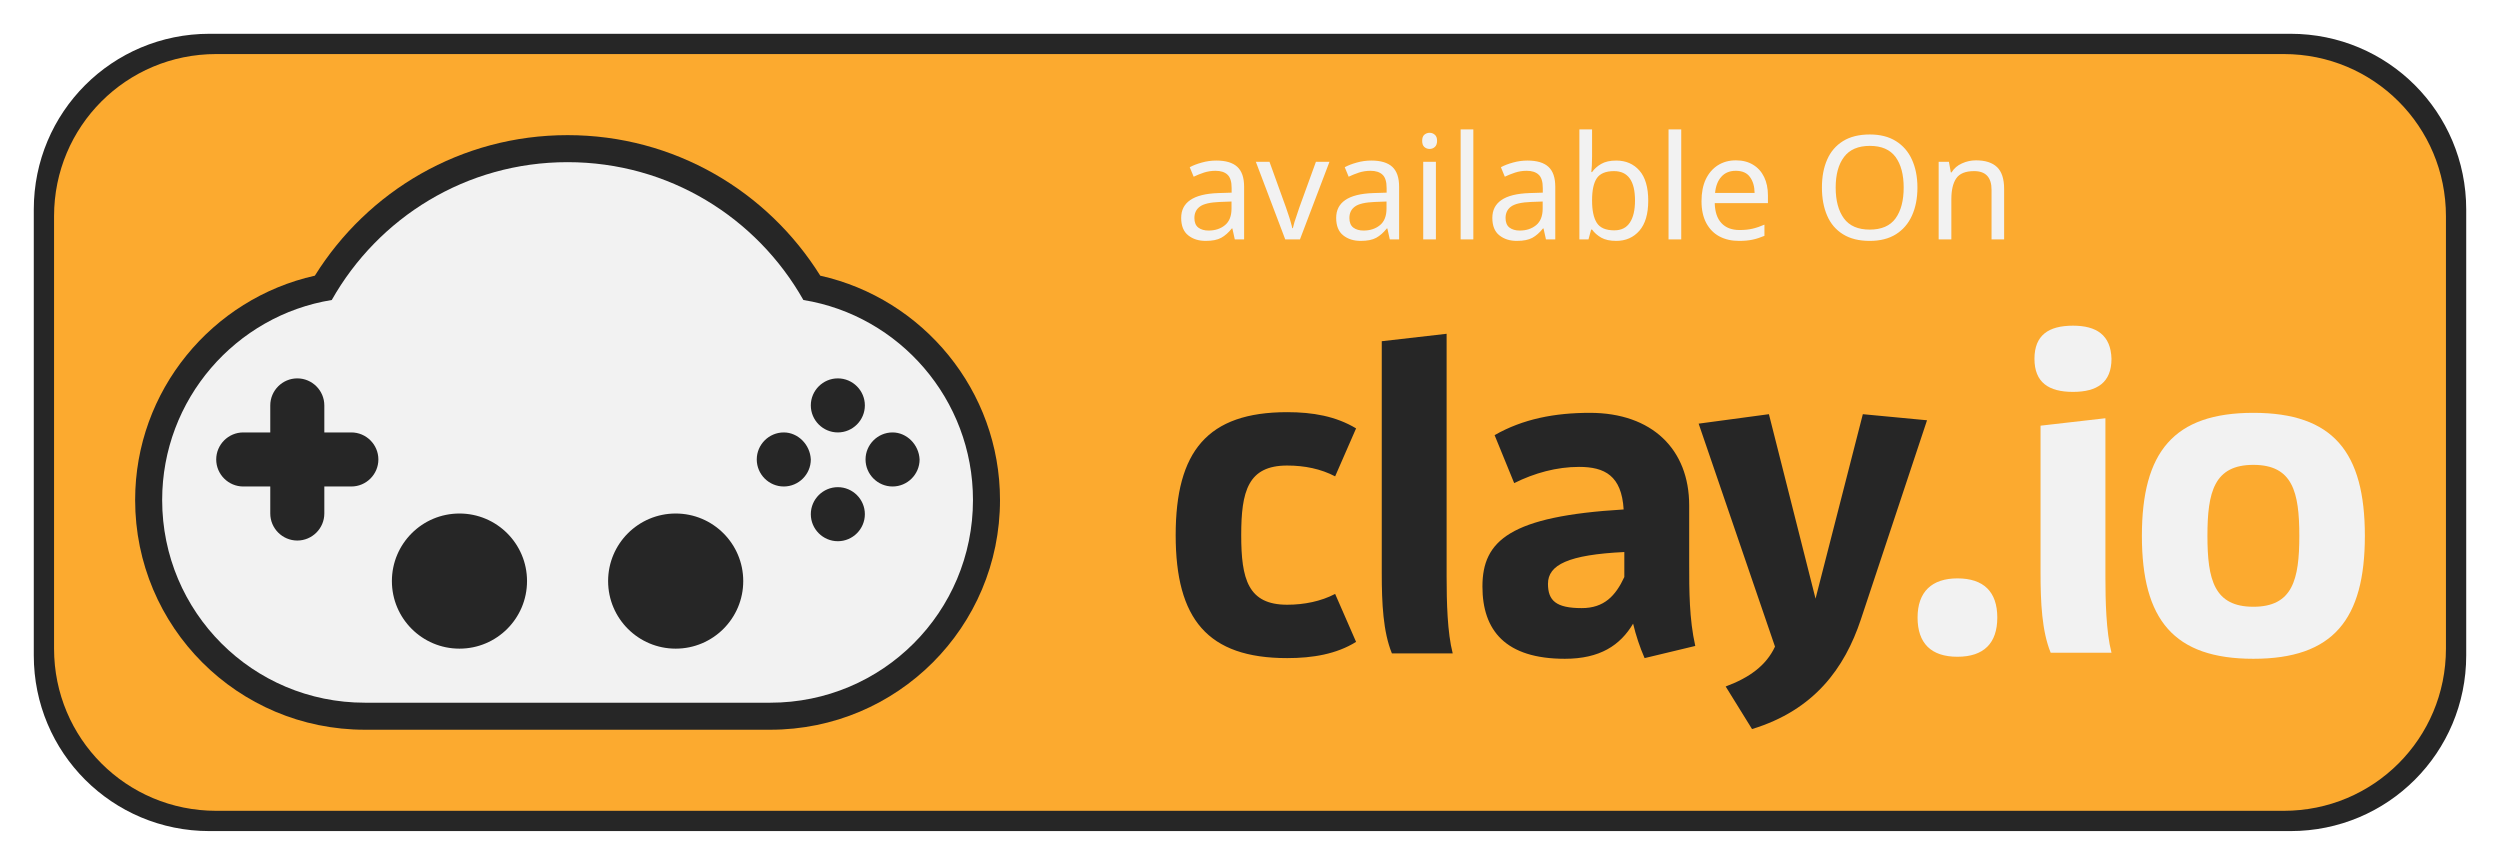
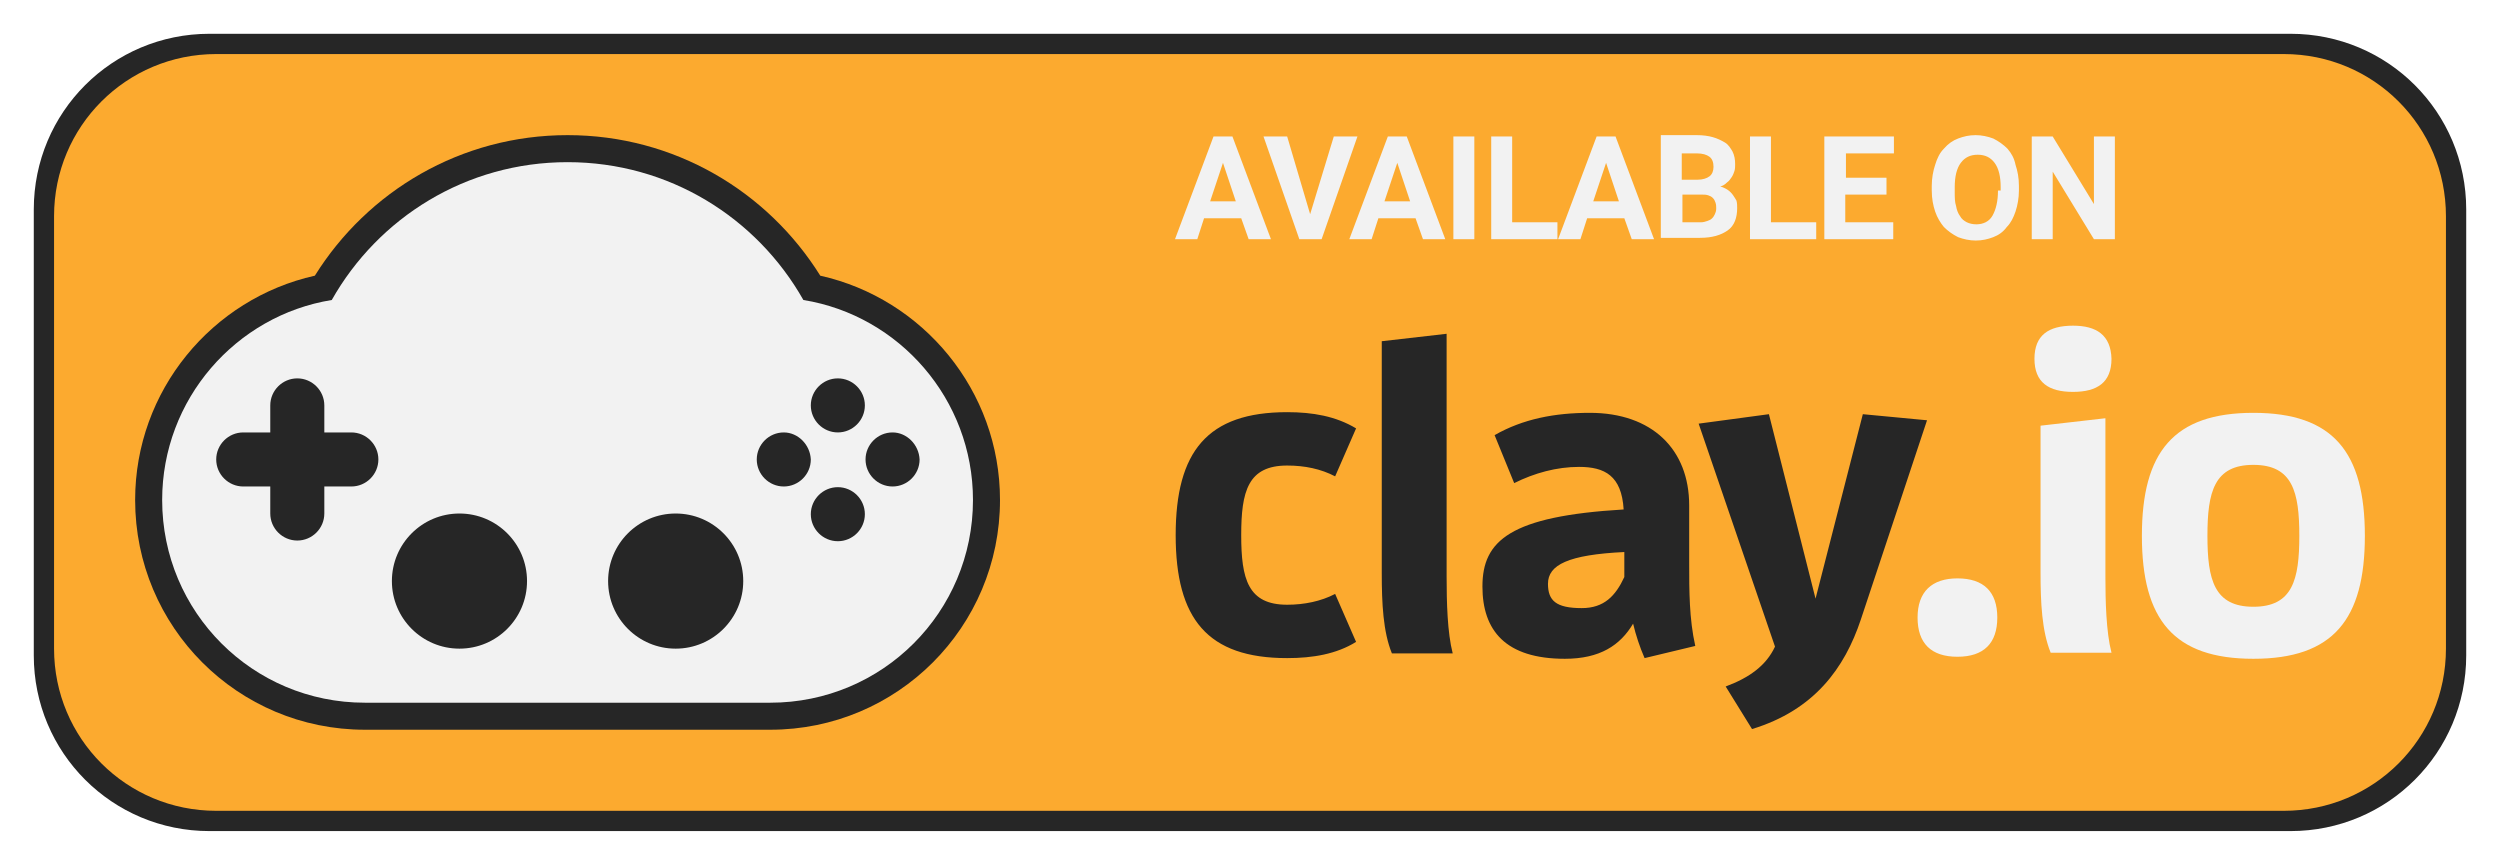
<svg xmlns="http://www.w3.org/2000/svg" version="1.1" x="0px" y="0px" viewBox="0 0 370 128" enable-background="new 0 0 370 128" xml:space="preserve">
  <g id="Rectangle_1_3_" enable-background="new    ">
    <g id="Rectangle_1">
      <g>
        <path fill-rule="evenodd" clip-rule="evenodd" fill="#262626" d="M339,5H31C16.6,5,5,16.6,5,31v66c0,14.4,11.6,26,26,26h308     c14.4,0,26-11.6,26-26V31C365,16.6,353.4,5,339,5z" />
      </g>
    </g>
  </g>
  <g id="Rectangle_1_2_" enable-background="new    ">
    <g id="Rectangle_1_1_">
      <g>
        <path fill-rule="evenodd" clip-rule="evenodd" fill="#FCAA2F" d="M338,8H32C18.7,8,8,18.7,8,32v64c0,13.3,10.7,24,24,24h306     c13.3,0,24-10.7,24-24V32C362,18.7,351.3,8,338,8z" />
      </g>
    </g>
  </g>
  <g id="Rounded_Rectangle_1_3_" enable-background="new    ">
    <g id="Rounded_Rectangle_1">
      <g>
        <path fill="#262626" d="M121.4,40.8C113.6,28.3,99.8,20,84,20s-29.6,8.3-37.4,20.8C31.4,44.2,20,57.8,20,74c0,18.8,15.2,34,34,34     h60c18.8,0,34-15.2,34-34C148,57.8,136.6,44.2,121.4,40.8z" />
      </g>
    </g>
  </g>
  <g id="Rounded_Rectangle_1_2_" enable-background="new    ">
    <g id="Rounded_Rectangle_1_1_">
      <g>
        <path fill="#F2F2F2" d="M118.9,44.4C112,32.2,99,24,84,24s-28,8.2-34.9,20.4C34.9,46.7,24,59.1,24,74c0,16.6,13.4,30,30,30h60     c16.6,0,30-13.4,30-30C144,59.1,133.1,46.7,118.9,44.4z" />
      </g>
    </g>
  </g>
  <g id="Buttons_1_" enable-background="new    ">
    <g id="Buttons">
      <g>
        <path fill="#262626" d="M124,56c-2.2,0-4,1.8-4,4c0,2.2,1.8,4,4,4c2.2,0,4-1.8,4-4C128,57.8,126.2,56,124,56z M116,64     c-2.2,0-4,1.8-4,4c0,2.2,1.8,4,4,4c2.2,0,4-1.8,4-4C119.9,65.8,118.1,64,116,64z M132.1,64c-2.2,0-4,1.8-4,4c0,2.2,1.8,4,4,4     c2.2,0,4-1.8,4-4C136,65.8,134.2,64,132.1,64z M124,72.1c-2.2,0-4,1.8-4,4c0,2.2,1.8,4,4,4c2.2,0,4-1.8,4-4     C128,73.9,126.2,72.1,124,72.1z" />
      </g>
    </g>
  </g>
  <g id="Left_1_" enable-background="new    ">
    <g id="Left">
      <g>
        <circle fill-rule="evenodd" clip-rule="evenodd" fill="#262626" cx="68" cy="86" r="10" />
      </g>
    </g>
  </g>
  <g id="Right_1_" enable-background="new    ">
    <g id="Right">
      <g>
        <circle fill-rule="evenodd" clip-rule="evenodd" fill="#262626" cx="100" cy="86" r="10" />
      </g>
    </g>
  </g>
  <g id="D-Pad_1_" enable-background="new    ">
    <g id="D-Pad">
      <g>
        <path fill-rule="evenodd" clip-rule="evenodd" fill="#262626" d="M52,64h-4v-4c0-2.2-1.8-4-4-4s-4,1.8-4,4v4h-4c-2.2,0-4,1.8-4,4     c0,2.2,1.8,4,4,4h4v4c0,2.2,1.8,4,4,4s4-1.8,4-4v-4h4c2.2,0,4-1.8,4-4C56,65.8,54.2,64,52,64z" />
      </g>
    </g>
  </g>
  <g id="clay_1_" enable-background="new    ">
    <g id="clay">
      <g>
        <path fill="#262626" d="M190.5,68.9c2.6,0,5,0.5,7.1,1.6l3.1-7.1c-3-1.8-6.4-2.4-10.2-2.4c-11.8,0-16.5,5.8-16.5,18.2     s4.7,18.2,16.5,18.2c3.8,0,7.3-0.6,10.2-2.4l-3.1-7.1c-2.1,1.1-4.6,1.6-7.1,1.6c-5.8,0-6.8-3.8-6.8-10.3S184.7,68.9,190.5,68.9z      M214.1,49.4l-9.6,1.1v34.3c0,4.5,0.2,8.7,1.5,11.9h9c-0.8-3.1-0.9-7.7-0.9-11.3V49.4z M250,74.8c0-8.3-5.5-13.7-14.7-13.7     c-5.2,0-9.9,0.9-14.1,3.3l2.9,7.1c3-1.5,6.3-2.4,9.6-2.4c3.8,0,6.3,1.3,6.6,6.3c-16.8,1-20.9,4.6-20.9,11.4     c0,6.5,3.4,10.7,12.2,10.7c5.2,0,8.2-2,10.1-5.2c0.4,1.7,1,3.5,1.7,5.1l7.5-1.8c-0.9-4-0.9-8.2-0.9-12.2V74.8z M240.4,85.4     c-1.3,2.8-3,4.6-6.3,4.6c-3.8,0-5-1.1-5-3.6c0-2.8,3-4.3,11.3-4.7V85.4z M275.7,61.3l-7,27.3l-6.9-27.3l-10.4,1.4l11.3,33     c-1.3,2.8-3.8,4.6-7.3,5.9l3.9,6.3c9.2-2.8,13.7-9,16.1-16.2l9.8-29.5L275.7,61.3z" />
      </g>
    </g>
  </g>
  <g id="_x2E_io_1_" enable-background="new    ">
    <g id="_x2E_io">
      <g>
        <path fill="#F2F2F2" d="M289.7,85.6c-3.8,0-5.9,2-5.9,5.8c0,3.8,2,5.8,5.9,5.8s5.9-2,5.9-5.8C295.6,87.6,293.6,85.6,289.7,85.6z      M311.6,61.9l-9.6,1.1v21.7c0,4.5,0.2,8.7,1.5,11.9h9c-0.8-3.1-0.9-7.7-0.9-11.3V61.9z M306.8,48.2c-3.6,0-5.7,1.4-5.7,4.9     c0,3.5,2.1,4.9,5.7,4.9c3.6,0,5.7-1.4,5.7-4.9C312.4,49.6,310.3,48.2,306.8,48.2z M333.5,61.1c-11.8,0-16.5,5.8-16.5,18.2     s4.7,18.2,16.5,18.2c11.8,0,16.5-5.8,16.5-18.2S345.3,61.1,333.5,61.1z M333.5,89.8c-5.8,0-6.8-4-6.8-10.5s1-10.5,6.8-10.5     c5.8,0,6.8,4,6.8,10.5S339.3,89.8,333.5,89.8z" />
      </g>
    </g>
  </g>
-   <g id="available_On">
-     <text transform="matrix(1.0018 0 0 1 173.8283 35.434)" fill="#F2F2F2" font-family="'Roboto-Bold'" font-size="21.42">available On</text>
+   <g id="available_On_1_" enable-background="new    ">
+     <g id="available_On">
+       <g>
+         <path fill="#F2F2F2" d="M179.6,20.2l-5.7,15.2h3.3l1-3.1h5.5l1.1,3.1h3.3l-5.7-15.2H179.6z M179.1,29.8l1.9-5.7l1.9,5.7H179.1z      M197.4,20.2l-3.5,11.5l-3.4-11.5H187l5.3,15.2h3.3l5.3-15.2H197.4z M205.4,20.2l-5.7,15.2h3.3l1-3.1h5.5l1.1,3.1h3.3l-5.7-15.2     H205.4z M204.9,29.8l1.9-5.7l1.9,5.7H204.9z M215.1,35.4h3.1V20.2h-3.1V35.4z M223.8,20.2h-3.1v15.2h9.8v-2.5h-6.7V20.2z      M236.3,20.2l-5.7,15.2h3.3l1-3.1h5.5l1.1,3.1h3.3l-5.7-15.2H236.3z M235.8,29.8l1.9-5.7l1.9,5.7H235.8z M256.5,28.9     c-0.2-0.3-0.5-0.6-0.8-0.8c-0.3-0.2-0.7-0.4-1.1-0.5c0.4-0.1,0.7-0.3,1-0.6c0.3-0.2,0.5-0.5,0.7-0.8c0.2-0.3,0.3-0.6,0.4-0.9     c0.1-0.3,0.1-0.7,0.1-1c0-0.7-0.1-1.3-0.4-1.9c-0.3-0.5-0.6-1-1.1-1.3c-0.5-0.3-1.1-0.6-1.8-0.8c-0.7-0.2-1.5-0.3-2.4-0.3h-5.3     v15.2h5.8c1.8,0,3.1-0.4,4.1-1.1s1.4-1.9,1.4-3.3c0-0.4,0-0.7-0.1-1.1C256.9,29.5,256.7,29.2,256.5,28.9z M248.9,22.7h2.2     c0.9,0,1.5,0.2,1.9,0.5c0.4,0.3,0.6,0.8,0.6,1.5c0,0.6-0.2,1.1-0.6,1.4c-0.4,0.3-1,0.5-1.8,0.5h-2.3V22.7z M253.8,31.7     c-0.1,0.2-0.2,0.4-0.4,0.6c-0.2,0.2-0.4,0.3-0.7,0.4c-0.3,0.1-0.6,0.2-1,0.2h-2.7v-4.1h2.8c0.4,0,0.7,0,1,0.1     c0.3,0.1,0.5,0.2,0.7,0.4c0.2,0.2,0.3,0.4,0.4,0.7s0.1,0.6,0.1,0.9C254,31.2,253.9,31.5,253.8,31.7z M262.1,20.2H259v15.2h9.8     v-2.5h-6.7V20.2z M273.2,28.8h6v-2.5h-6v-3.6h7.1v-2.5H270v15.2h10.2v-2.5h-7.1V28.8z M297.1,22c-0.6-0.6-1.3-1.1-2.1-1.5     c-0.8-0.3-1.7-0.5-2.6-0.5c-1,0-1.8,0.2-2.6,0.5c-0.8,0.3-1.5,0.8-2.1,1.5c-0.6,0.6-1,1.4-1.3,2.4c-0.3,0.9-0.5,2-0.5,3.1v0.7     c0,1.2,0.2,2.2,0.5,3.1c0.3,0.9,0.8,1.7,1.3,2.3c0.6,0.6,1.3,1.1,2.1,1.5c0.8,0.3,1.7,0.5,2.6,0.5c1,0,1.8-0.2,2.6-0.5     c0.8-0.3,1.5-0.8,2-1.5c0.6-0.6,1-1.4,1.3-2.3c0.3-0.9,0.5-2,0.5-3.1v-0.7c0-1.2-0.2-2.2-0.5-3.1C298.1,23.4,297.7,22.7,297.1,22     z M295.7,28.2c0,1.6-0.3,2.8-0.8,3.7s-1.4,1.3-2.4,1.3c-0.5,0-1-0.1-1.4-0.3c-0.4-0.2-0.8-0.5-1-0.9c-0.3-0.4-0.5-0.9-0.6-1.5     c-0.2-0.6-0.2-1.3-0.2-2.1v-0.7c0-1.6,0.3-2.8,0.9-3.6c0.6-0.8,1.4-1.2,2.5-1.2c1.1,0,1.9,0.4,2.5,1.2c0.6,0.8,0.9,2,0.9,3.6     V28.2z M309.9,20.2v10l-6.1-10h-3.1v15.2h3.1v-10l6.1,10h3.1V20.2H309.9z" />
+       </g>
+     </g>
  </g>
</svg>
